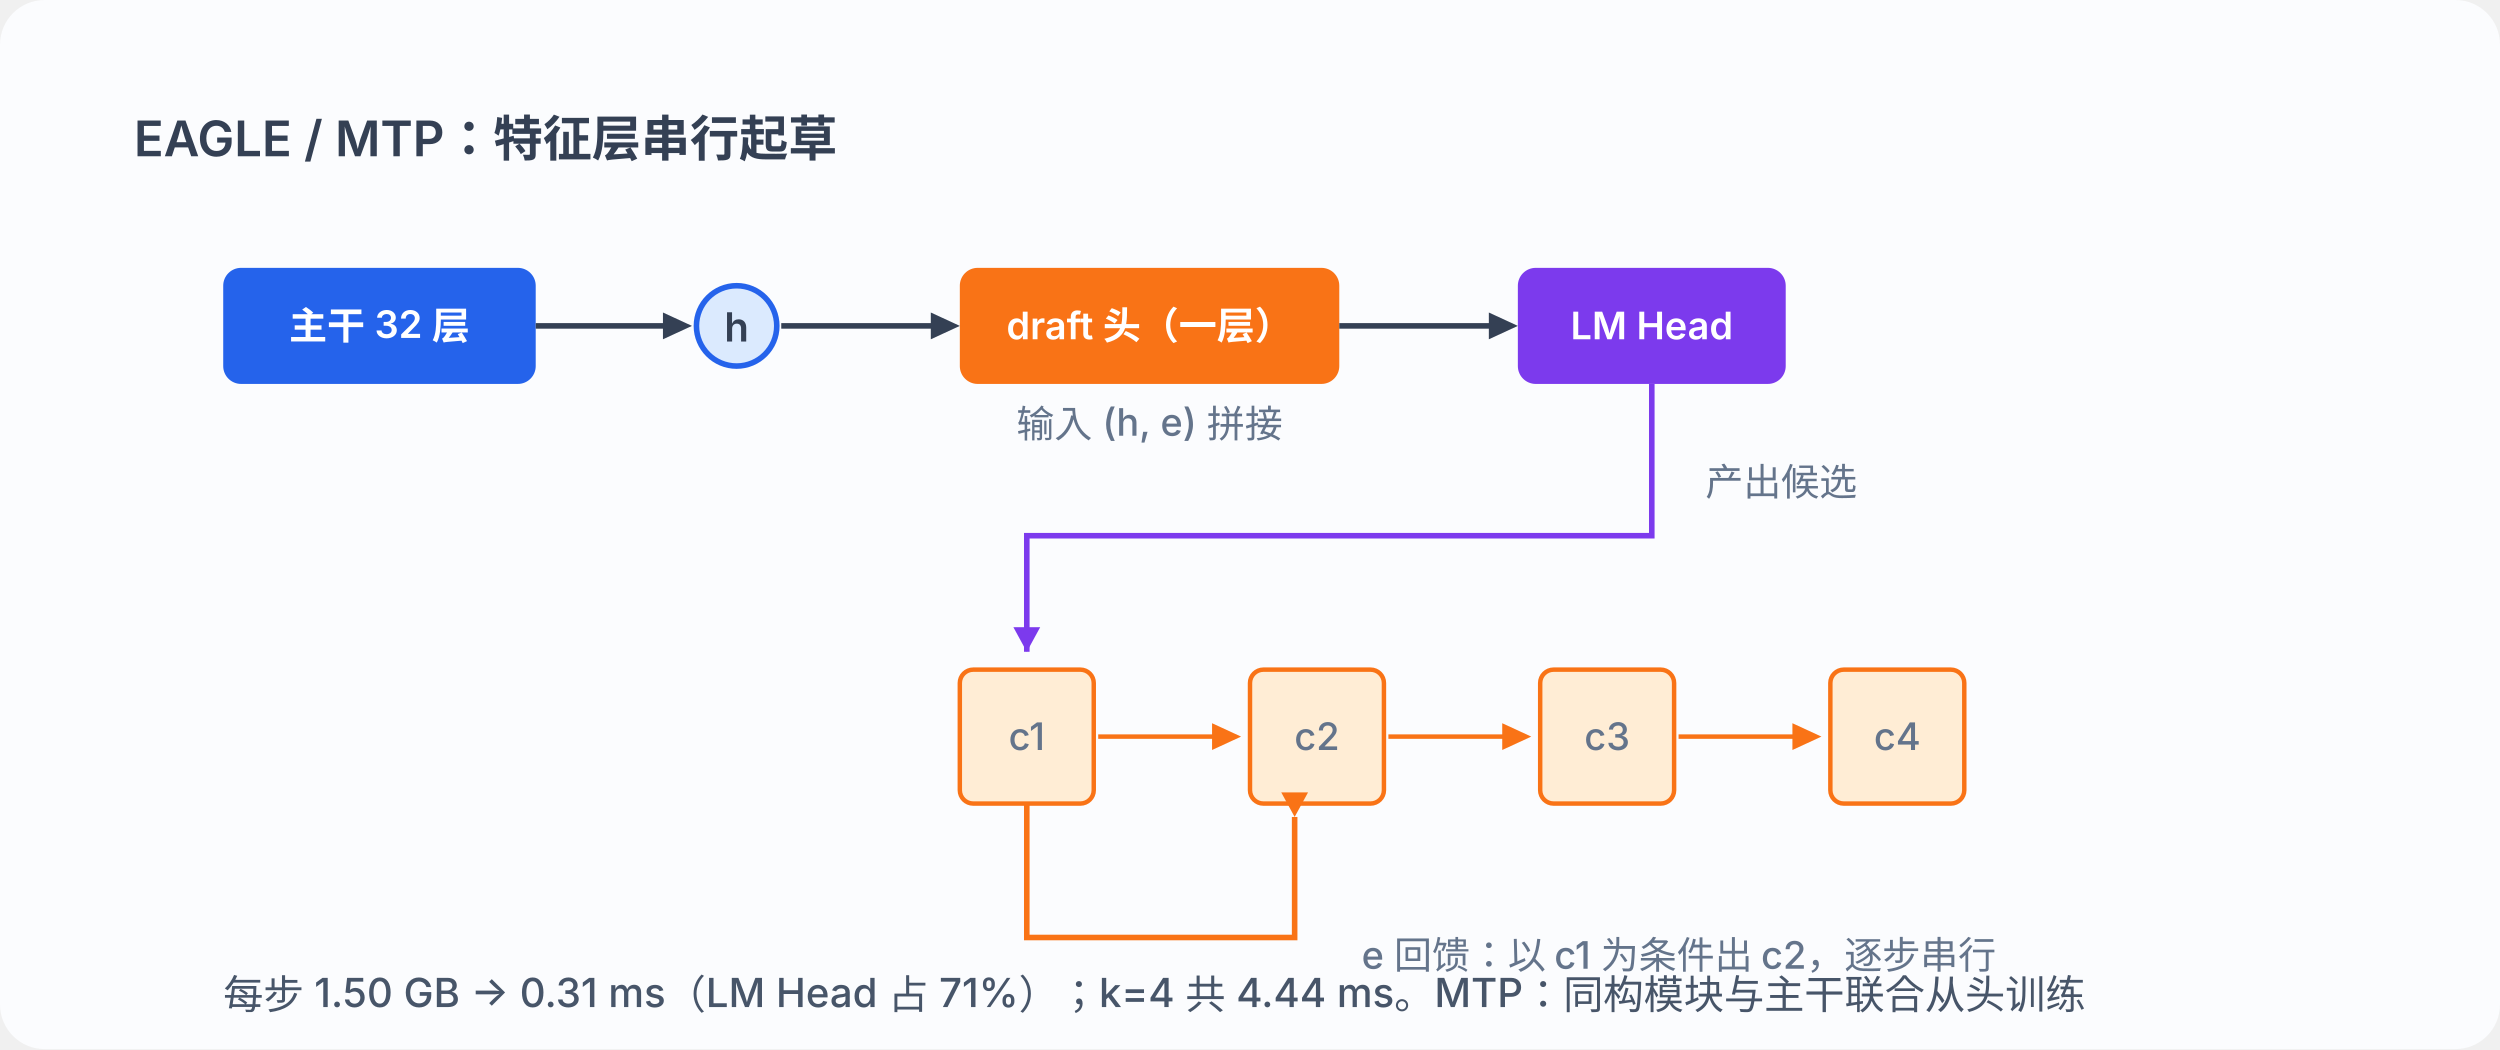
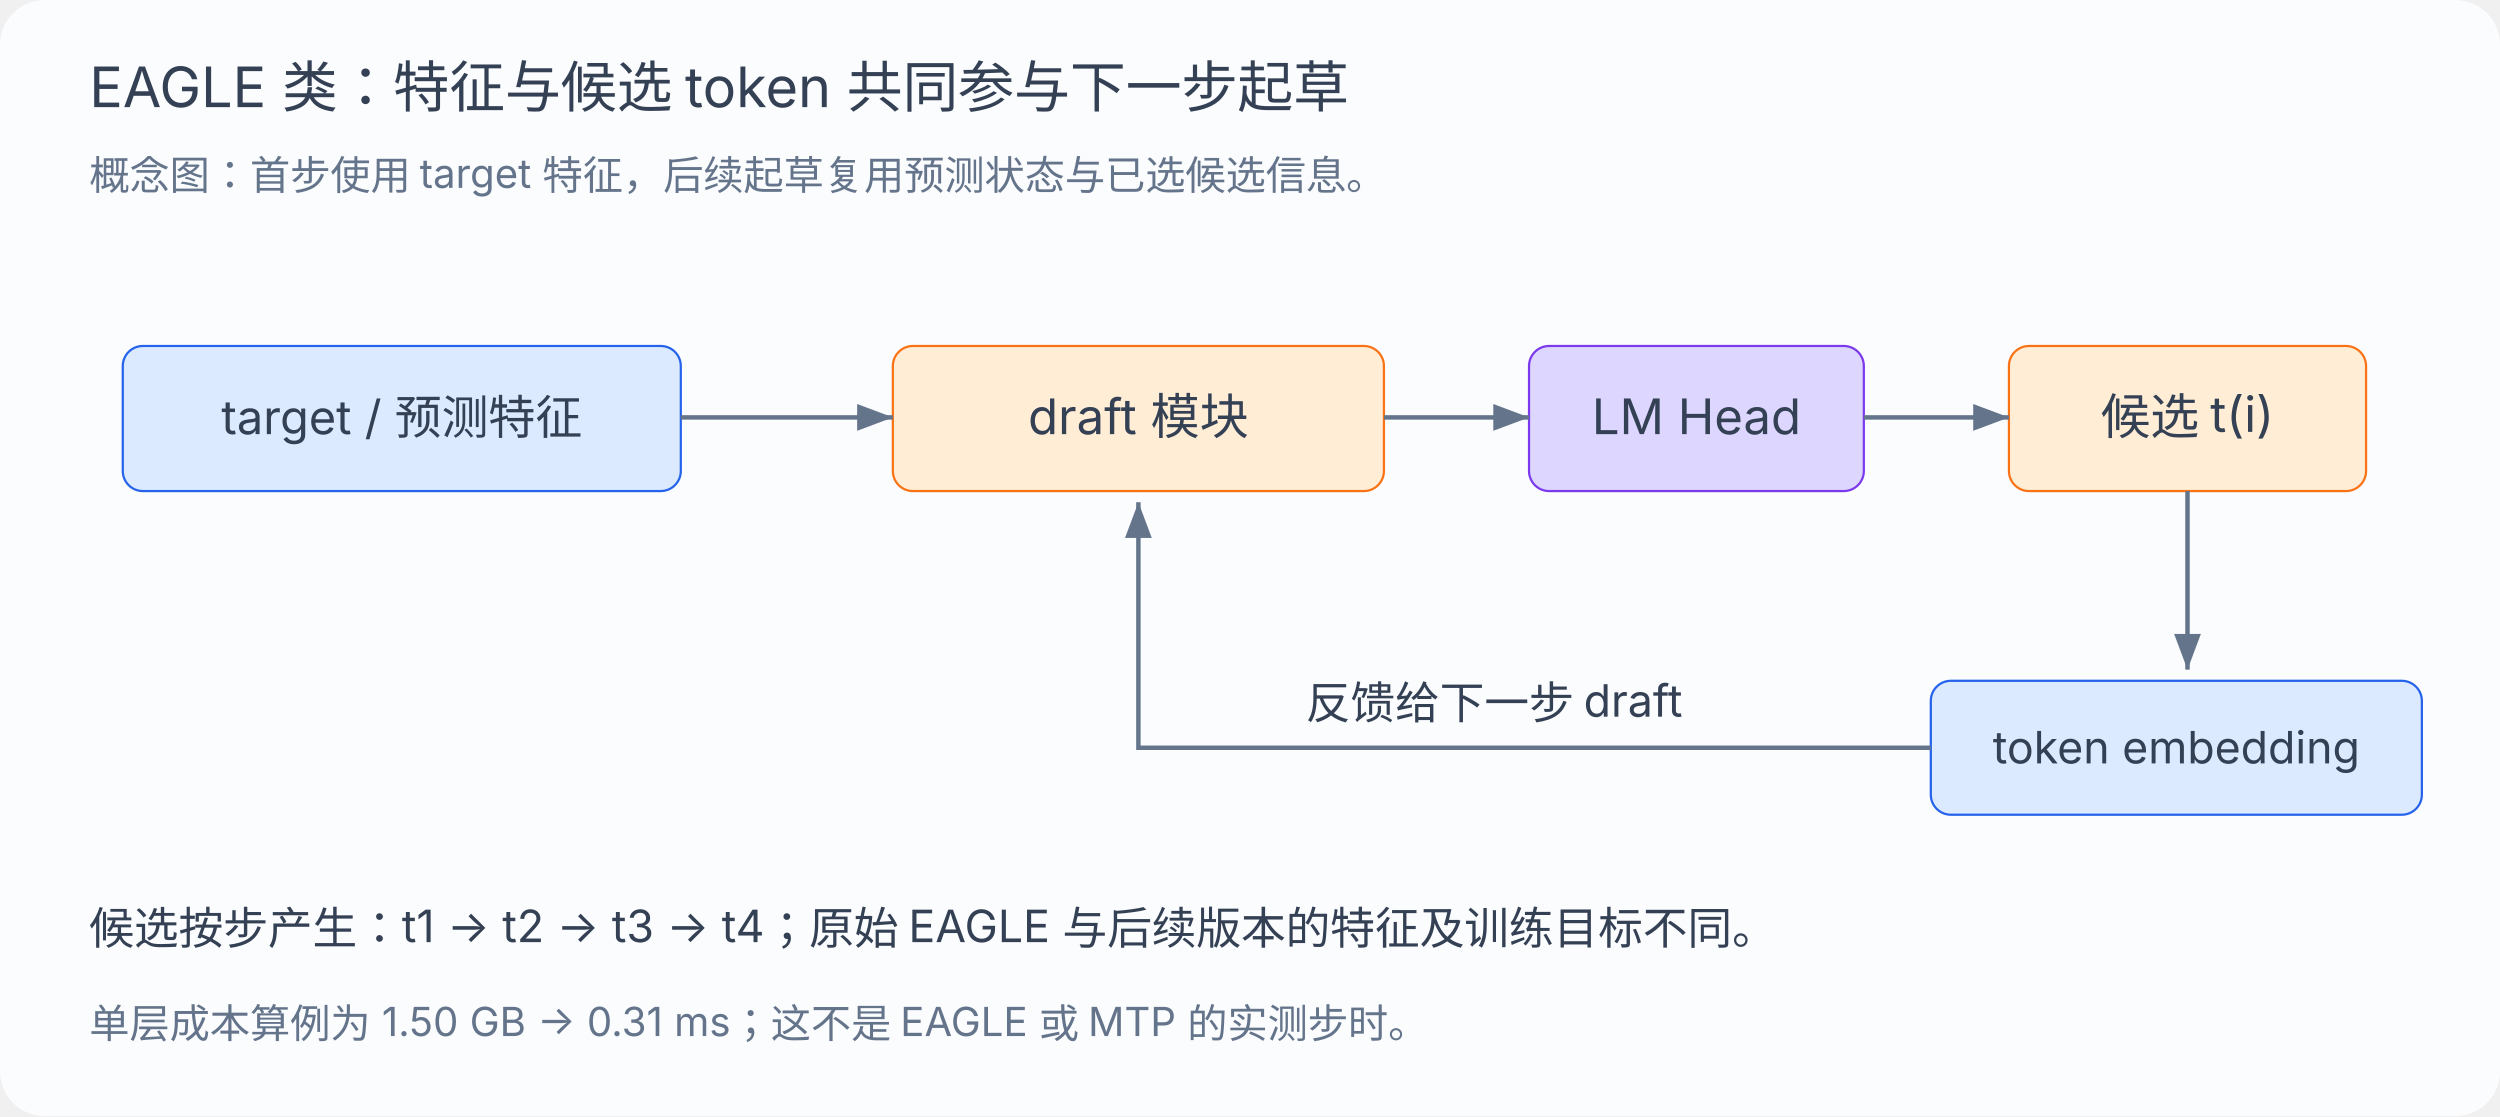
- <svg xmlns="http://www.w3.org/2000/svg" width="1120" height="470" viewBox="0 0 1120 470" role="img" aria-labelledby="title desc">
-   <style>
-     .bg { fill: #fbfcfe; }
-     .guide { stroke: #94a3b8; stroke-width: 1.5; stroke-dasharray: 5 7; }
-     .label { fill: #344054; font: 600 22px -apple-system, BlinkMacSystemFont, "PingFang SC", "Microsoft YaHei", sans-serif; }
-     .muted { fill: #64748b; font: 500 18px -apple-system, BlinkMacSystemFont, "PingFang SC", "Microsoft YaHei", sans-serif; }
-     .note { fill: #475569; font: 500 18px -apple-system, BlinkMacSystemFont, "PingFang SC", "Microsoft YaHei", sans-serif; }
-     .in { fill: #ffffff; font: 600 17px -apple-system, BlinkMacSystemFont, "PingFang SC", "Microsoft YaHei", sans-serif; }
-     .blk { fill: #64748b; font: 500 17px -apple-system, BlinkMacSystemFont, "PingFang SC", "Microsoft YaHei", sans-serif; }
-     .on { fill: #344054; font: 600 18px -apple-system, BlinkMacSystemFont, "PingFang SC", "Microsoft YaHei", sans-serif; }
-   </style>
-   <rect class="bg" width="1120" height="470" rx="20" />
-   <text class="label" x="60" y="70">EAGLE / MTP：特征层串行起草</text>
-   <rect x="100" y="120" width="140" height="52" rx="8" fill="#2563eb" />
-   <text class="in" x="170" y="152" text-anchor="middle">主干 32 层</text>
-   <path fill="none" stroke="#344054" stroke-width="2.5" d="M240 146 L299 146" />
-   <path fill="#344054" d="M310 146 L297 152 L297 140 Z" />
-   <circle cx="330" cy="146" r="18" fill="#dbeafe" stroke="#2563eb" stroke-width="2.5" />
-   <text class="on" x="330" y="153" text-anchor="middle">h</text>
-   <path fill="none" stroke="#344054" stroke-width="2.5" d="M350 146 L419 146" />
-   <path fill="#344054" d="M430 146 L417 152 L417 140 Z" />
-   <rect x="430" y="120" width="170" height="52" rx="8" fill="#f97316" />
-   <text class="in" x="515" y="152" text-anchor="middle">draft 头（一层）</text>
-   <text class="blk" x="515" y="196" text-anchor="middle">输入 (h, e) 拼接</text>
-   <path fill="none" stroke="#344054" stroke-width="2.5" d="M600 146 L669 146" />
-   <path fill="#344054" d="M680 146 L667 152 L667 140 Z" />
-   <rect x="680" y="120" width="120" height="52" rx="8" fill="#7c3aed" />
-   <text class="in" x="740" y="152" text-anchor="middle">LM Head</text>
-   <rect x="430" y="300" width="60" height="60" rx="6" fill="#ffedd5" stroke="#f97316" stroke-width="2" />
-   <text class="blk" x="460" y="336" text-anchor="middle">c1</text>
-   <path fill="none" stroke="#f97316" stroke-width="2" d="M492 330 L545 330" />
-   <path fill="#f97316" d="M556 330 L543 336 L543 324 Z" />
-   <rect x="560" y="300" width="60" height="60" rx="6" fill="#ffedd5" stroke="#f97316" stroke-width="2" />
-   <text class="blk" x="590" y="336" text-anchor="middle">c2</text>
-   <path fill="none" stroke="#f97316" stroke-width="2" d="M622 330 L675 330" />
-   <path fill="#f97316" d="M686 330 L673 336 L673 324 Z" />
-   <rect x="690" y="300" width="60" height="60" rx="6" fill="#ffedd5" stroke="#f97316" stroke-width="2" />
-   <text class="blk" x="720" y="336" text-anchor="middle">c3</text>
-   <path fill="none" stroke="#f97316" stroke-width="2" d="M752 330 L805 330" />
-   <path fill="#f97316" d="M816 330 L803 336 L803 324 Z" />
-   <rect x="820" y="300" width="60" height="60" rx="6" fill="#ffedd5" stroke="#f97316" stroke-width="2" />
-   <text class="blk" x="850" y="336" text-anchor="middle">c4</text>
-   <path fill="none" stroke="#7c3aed" stroke-width="2.5" d="M740 172 V 240 H 460 V 292" />
-   <path fill="#7c3aed" d="M460 292 l-6 -11 l12 0 z" />
-   <text class="blk" x="764" y="222">产出候选</text>
-   <path fill="none" stroke="#f97316" stroke-width="2.5" d="M460 360 V 420 H 580 V 366" />
-   <path fill="#f97316" d="M580 366 l-6 -11 l12 0 z" />
-   <text class="blk" x="610" y="434">e 回馈：以 c1 为条件出 c2，逐步串行</text>
-   <text class="note" x="100" y="452">每步 1.50 GB → 0.31 ms（LM Head 占 71%）；k=4 共 4.44 ms。MTP：同构模块与主干联合从头训练</text>
+ <svg xmlns="http://www.w3.org/2000/svg" width="1120" height="500" viewBox="0 0 1120 500" role="img" aria-labelledby="title desc">
+   <style>text {font-family:-apple-system,BlinkMacSystemFont,"PingFang SC","Microsoft YaHei",sans-serif;fill:#344054;} .muted {fill:#64748b;} .edge {stroke:#64748b;stroke-width:2;fill:none;}</style>
+   <defs>
+     <marker id="arrow" markerWidth="10" markerHeight="10" refX="8" refY="3" orient="auto">
+       <path d="M0 0 L8 3 L0 6" fill="#64748b" />
+     </marker>
+   </defs>
+   <rect width="1120" height="500" rx="20" fill="#fbfcfe" />
+   <text x="40" y="48" font-size="25" text-anchor="start" class="">EAGLE 类：特征与候选 token 共同参与下一步起草</text>
+   <text x="40" y="85" font-size="18" text-anchor="start" class="muted">概念图：首步使用 target 特征，后续起草复用预测状态与已选候选信息。</text>
+   <rect x="55" y="155" width="250" height="65" rx="9" fill="#dbeafe" stroke="#2563eb" />
+   <text x="180.0" y="194.5" font-size="21" text-anchor="middle" class="">target / 预测特征</text>
+   <rect x="400" y="155" width="220" height="65" rx="9" fill="#ffedd5" stroke="#f97316" />
+   <text x="510.0" y="194.5" font-size="22" text-anchor="middle" class="">draft 模块</text>
+   <rect x="685" y="155" width="150" height="65" rx="9" fill="#ddd6fe" stroke="#7c3aed" />
+   <text x="760.0" y="194.5" font-size="22" text-anchor="middle" class="">LM Head</text>
+   <rect x="900" y="155" width="160" height="65" rx="9" fill="#ffedd5" stroke="#f97316" />
+   <text x="980.0" y="194.5" font-size="22" text-anchor="middle" class="">候选 t(i)</text>
+   <path class="edge" d="M305 187 L400 187" marker-end="url(#arrow)" />
+   <path class="edge" d="M620 187 L685 187" marker-end="url(#arrow)" />
+   <path class="edge" d="M835 187 L900 187" marker-end="url(#arrow)" />
+   <rect x="865" y="305" width="220" height="60" rx="9" fill="#dbeafe" stroke="#2563eb" />
+   <text x="975.0" y="342.0" font-size="20" text-anchor="middle" class="">token embedding</text>
+   <path class="edge" d="M980 220 L980 300" marker-end="url(#arrow)" />
+   <path class="edge" d="M865 335 L510 335 L510 225" marker-end="url(#arrow)" />
+   <text x="585" y="322" font-size="20" text-anchor="start" class="">反馈给下一步 draft</text>
+   <text x="40" y="423" font-size="20" text-anchor="start" class="">候选按步产生：t1 → t2 → t3 → t4；原始 EAGLE 与后续版本的特征及训练目标不同。</text>
+   <text x="40" y="465" font-size="18" text-anchor="start" class="muted">单层成本算例为 1.50 GB → 0.31 ms；这不是 EAGLE 或 MTP 的实测步时。</text>
</svg>
